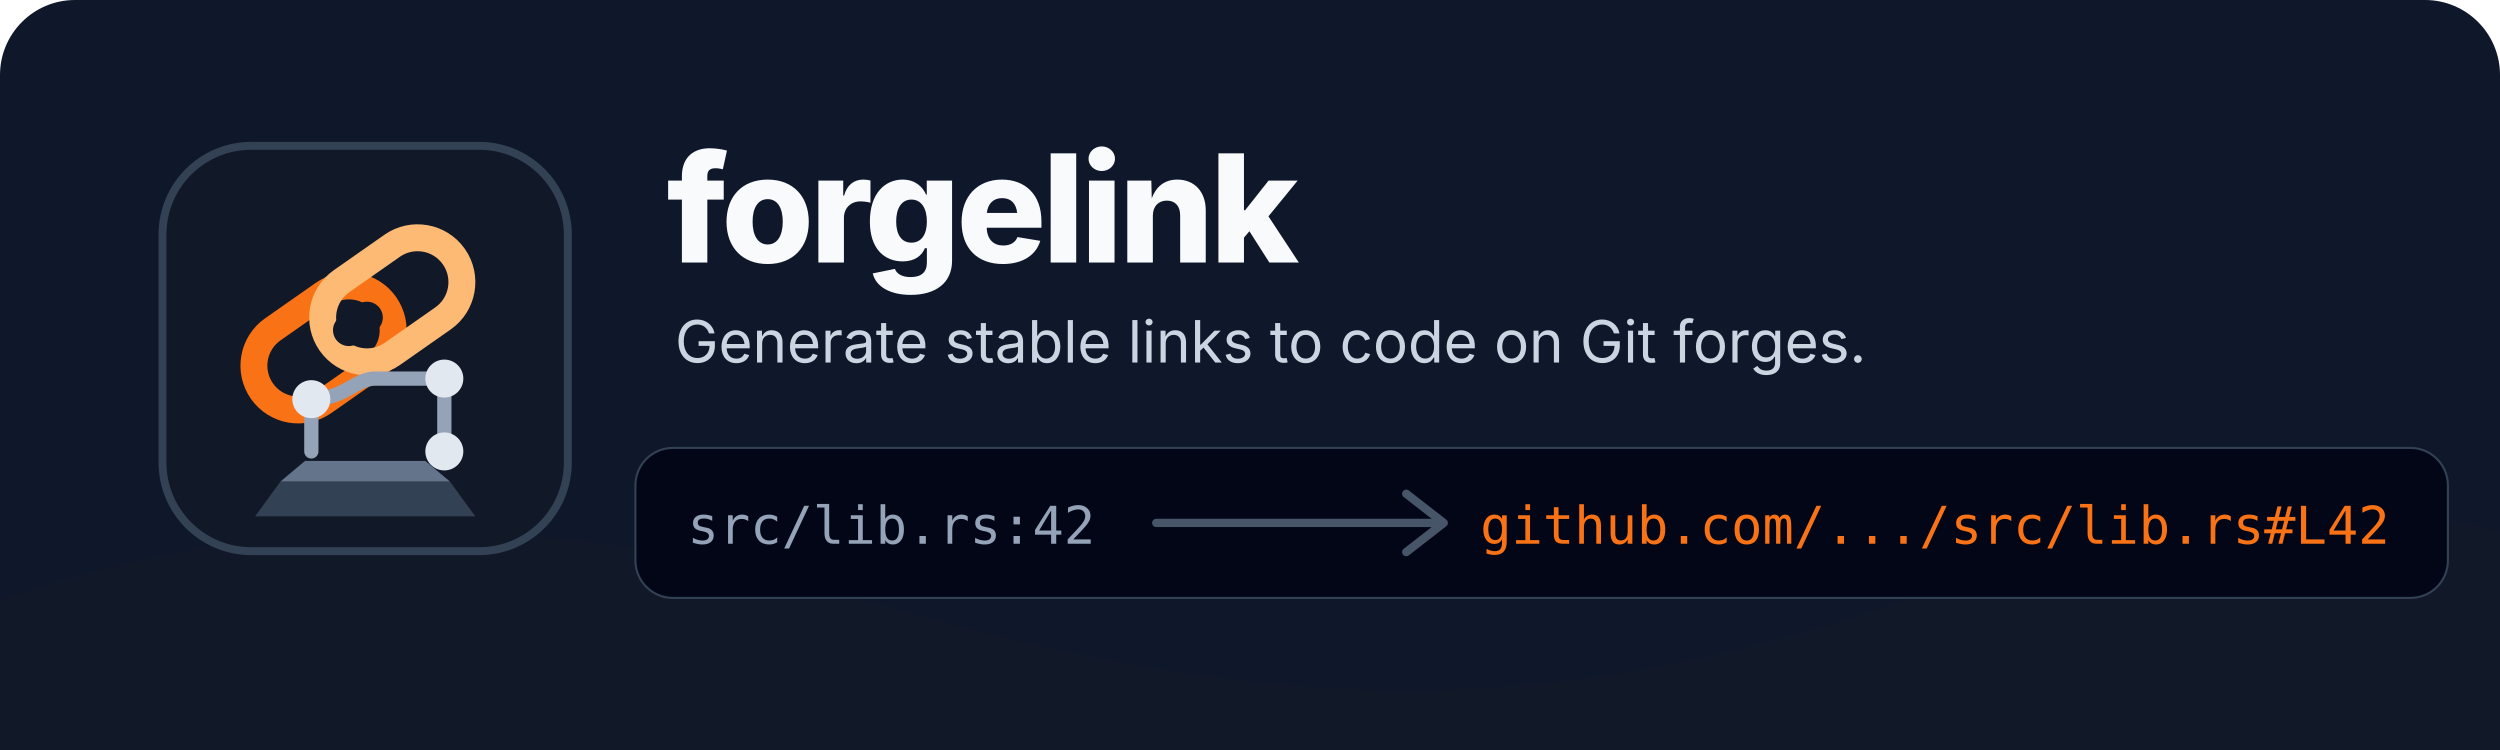
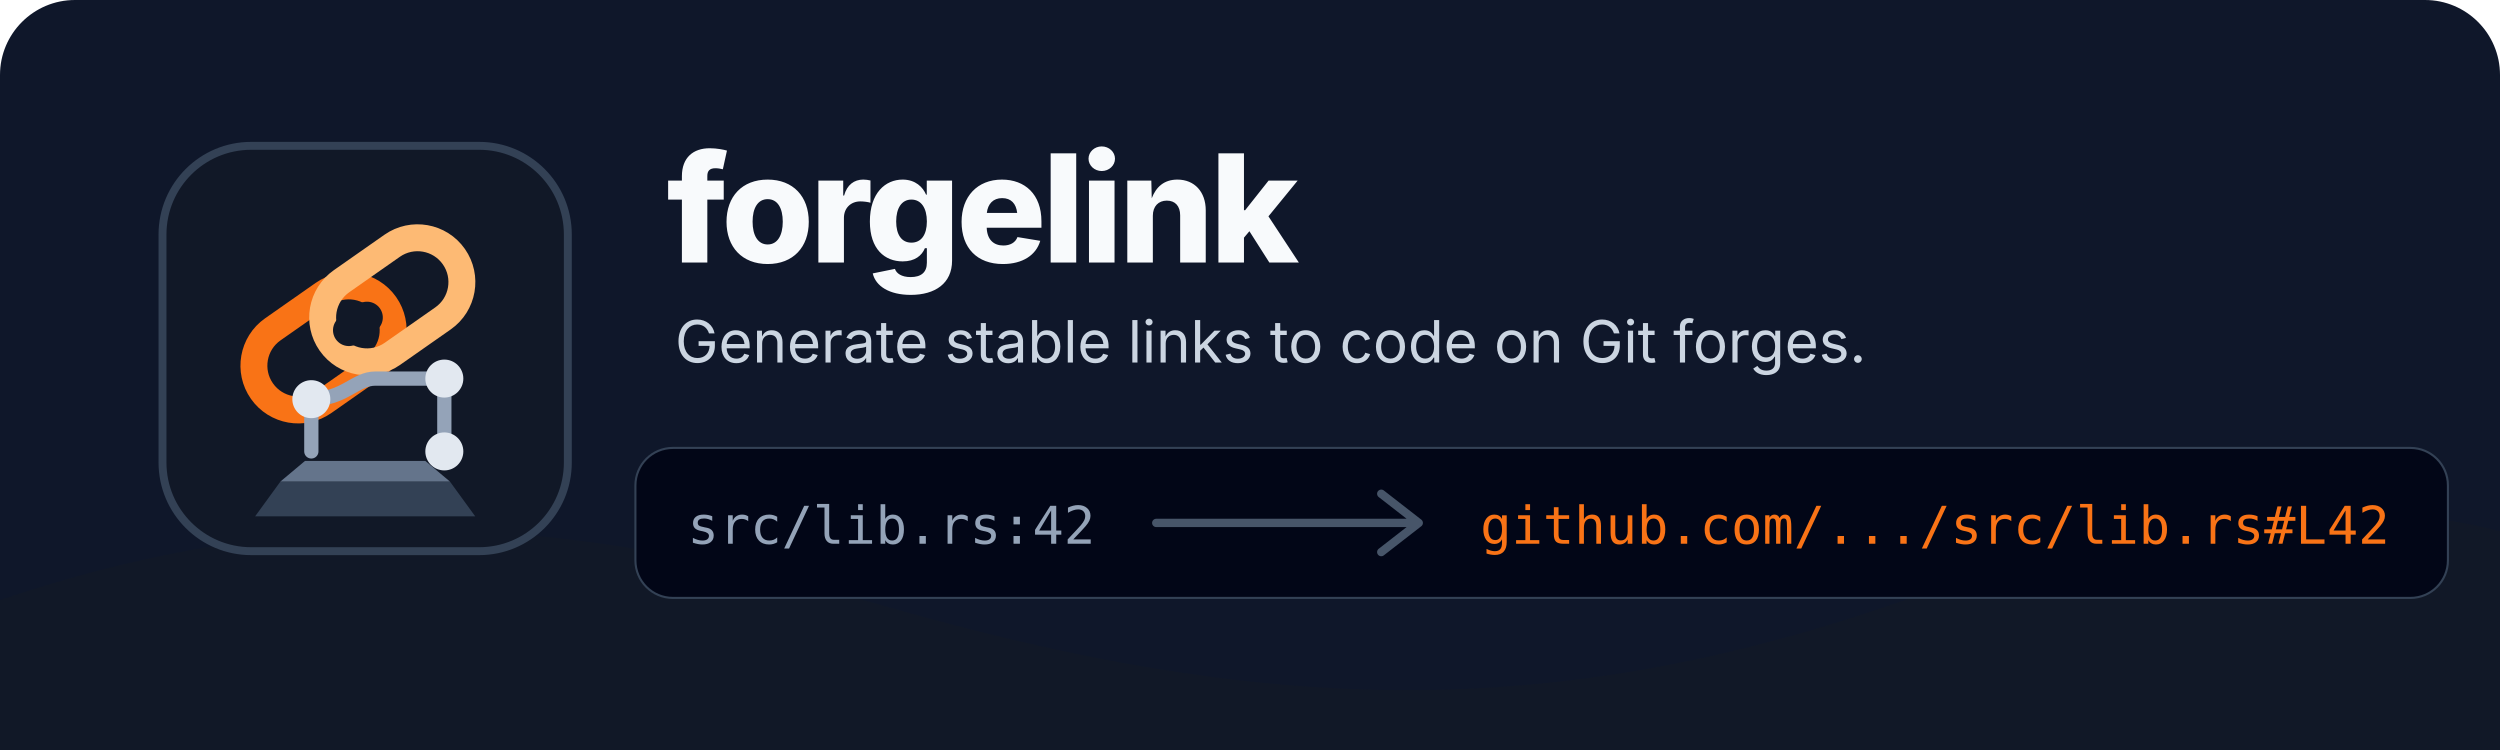
<svg xmlns="http://www.w3.org/2000/svg" width="1200" height="360" viewBox="0 0 1200 360" fill="none" role="img" aria-labelledby="title desc">
  <rect width="1200" height="360" rx="36" fill="#0F172A" />
  <path d="M0 288C154 236 281 250 425 291C603 342 744 349 920 286C1033 245 1126 236 1200 255V360H0V288Z" fill="#111827" />
  <g transform="translate(78 70) scale(.38)">
    <rect width="512" height="512" rx="112" fill="#111827" stroke="#334155" stroke-width="10" />
    <g transform="rotate(-35 256 238)" stroke-linecap="round" stroke-linejoin="round">
      <rect x="108" y="166" width="190" height="112" rx="56" stroke="#F97316" stroke-width="34" />
      <rect x="214" y="166" width="190" height="112" rx="56" stroke="#FDBA74" stroke-width="34" />
      <path d="M242 222h28" stroke="#111827" stroke-width="40" />
    </g>
    <g stroke="#94A3B8" stroke-width="18" stroke-linecap="round" stroke-linejoin="round">
      <path d="M188 320c42 0 55-26 81-26h87" />
      <path d="M188 320v66" />
      <path d="M356 294v92" />
    </g>
    <g fill="#E2E8F0">
      <circle cx="188" cy="320" r="24" />
      <circle cx="356" cy="294" r="24" />
      <circle cx="356" cy="386" r="24" />
    </g>
    <path d="M149 424h214l32 44H117l32-44Z" fill="#334155" />
    <path d="M180 398h152l31 26H149l31-26Z" fill="#64748B" />
  </g>
  <text x="320" y="126" fill="#F8FAFC" font-family="ui-sans-serif, system-ui, -apple-system, BlinkMacSystemFont, Segoe UI, sans-serif" font-size="72" font-weight="800" letter-spacing="-2">
    forgelink
  </text>
  <text x="324" y="174" fill="#CBD5E1" font-family="ui-sans-serif, system-ui, -apple-system, BlinkMacSystemFont, Segoe UI, sans-serif" font-size="28">
    Generate stable links to code on Git forges.
  </text>
  <g transform="translate(305 215)">
    <rect width="870" height="72" rx="18" fill="#020617" stroke="#334155" />
    <text x="25" y="46" fill="#94A3B8" font-family="ui-monospace, SFMono-Regular, Menlo, Monaco, Consolas, monospace" font-size="25">
      src/lib.rs:42
    </text>
-     <path d="M250 36h135" stroke="#475569" stroke-width="4" stroke-linecap="round" />
-     <path d="M370 22l18 14-18 14" stroke="#475569" stroke-width="4" stroke-linecap="round" stroke-linejoin="round" />
+     <path d="M250 36h126m-18-14 18 14-18 14" stroke="#475569" stroke-width="4" stroke-linecap="round" stroke-linejoin="round" />
    <text x="842" y="46" fill="#F97316" text-anchor="end" font-family="ui-monospace, SFMono-Regular, Menlo, Monaco, Consolas, monospace" font-size="25">
      github.com/.../src/lib.rs#L42
    </text>
  </g>
</svg>
